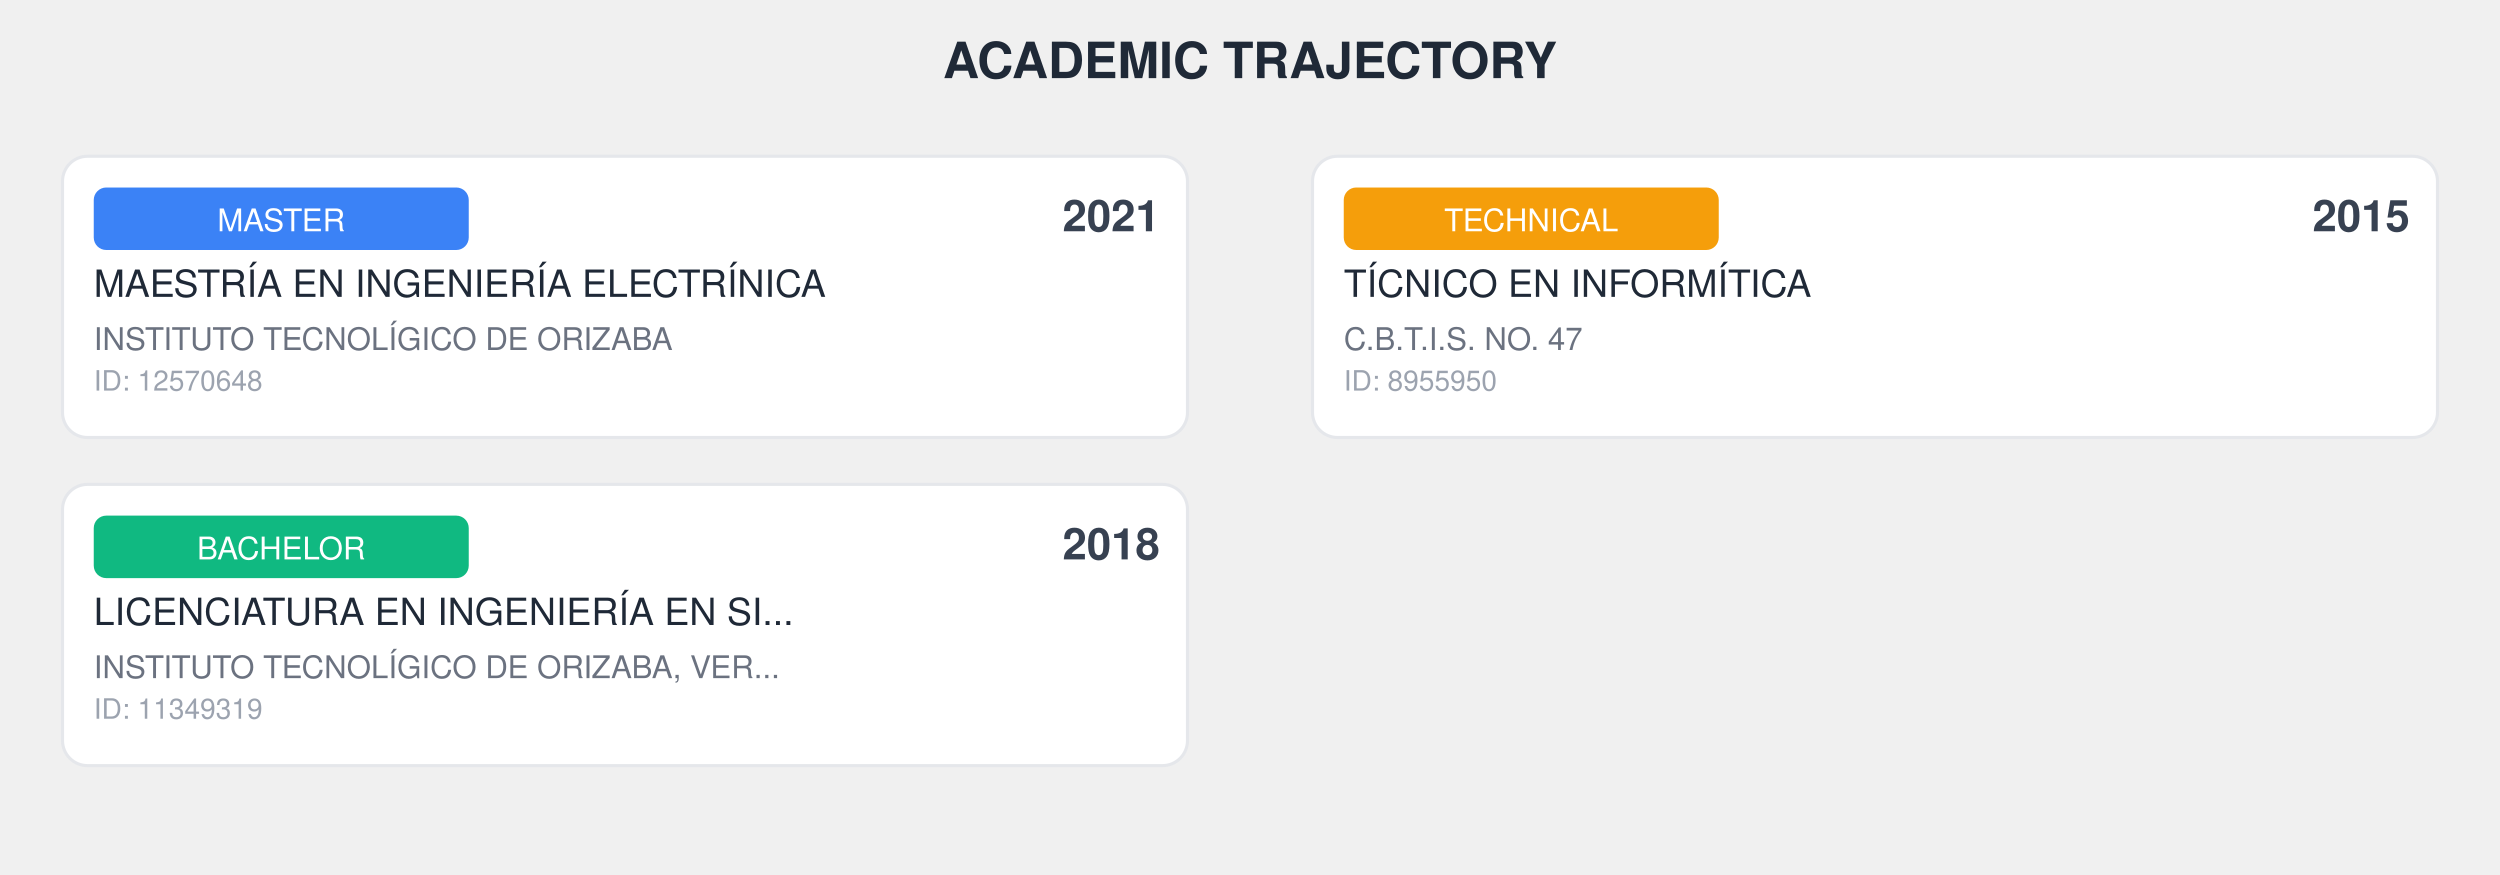
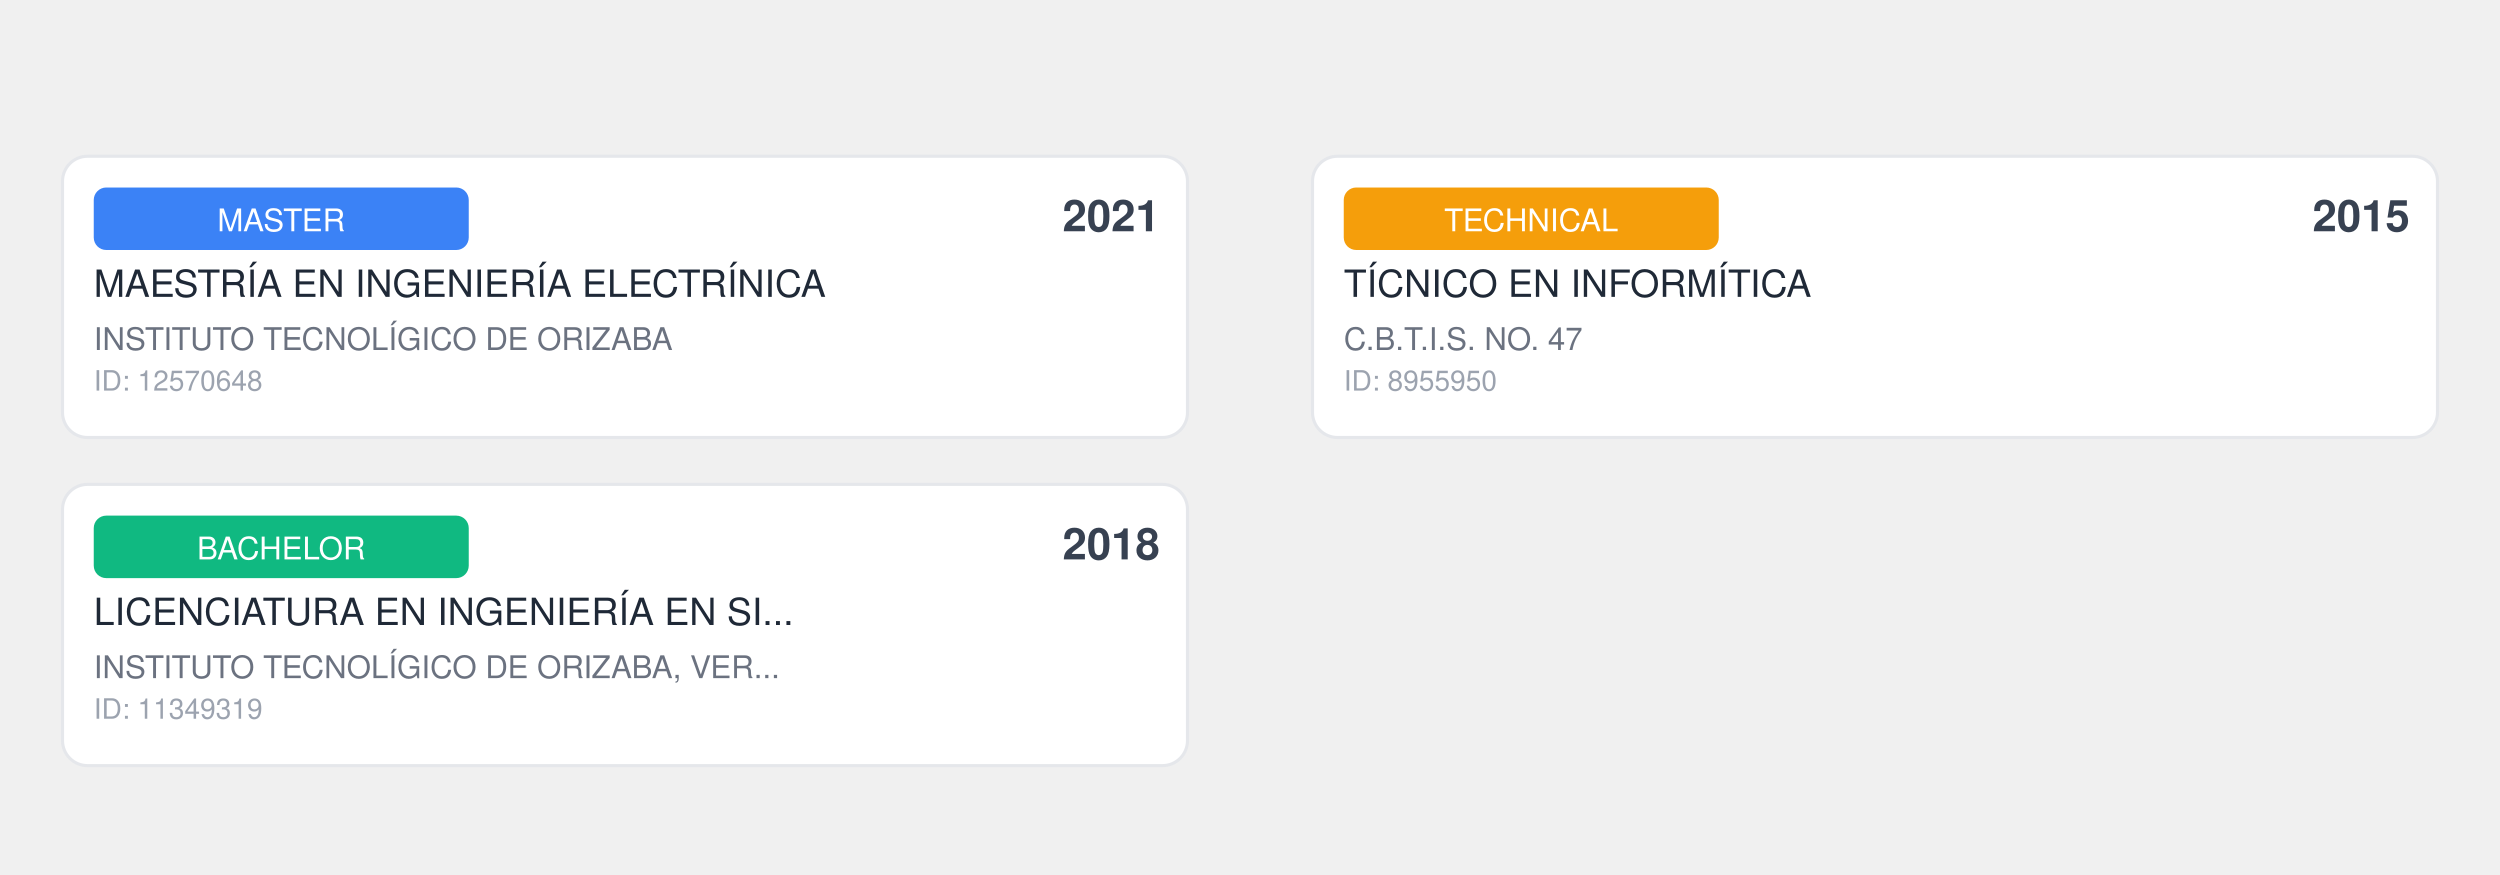
<svg xmlns="http://www.w3.org/2000/svg" width="800" height="280">
  <style>
svg {
  font-family: -apple-system, BlinkMacSystemFont, Segoe UI, Helvetica, Arial, sans-serif;
}

.card {
  fill: white;
  stroke: #e5e7eb;
  stroke-width: 1px;
  rx: 8px;
}

.year {
  font-size: 14px;
  font-weight: 600;
  fill: #374151;
}

.title {
  font-size: 12px;
  font-weight: 500;
  fill: #1f2937;
}

.institution {
  font-size: 10px;
  fill: #6b7280;
}

.cedula {
  font-size: 9px;
  fill: #9ca3af;
}

.header {
  font-size: 16px;
  font-weight: 600;
  fill: #1f2937;
}

.badge {
  rx: 4px;
  font-size: 10px;
  font-weight: 500;
  fill: white;
}

.badge-technical { fill: #f59e0b; }
.badge-bachelor { fill: #10b981; }
.badge-master { fill: #3b82f6; }
</style>
-   <text x="400" y="25" class="header" text-anchor="middle">ACADEMIC TRAJECTORY</text>
  <rect x="20" y="50" width="360" height="90" class="card" />
  <rect x="30" y="60" width="120" height="20" class="badge badge-master" />
  <text x="90" y="74" class="badge" text-anchor="middle">MASTER</text>
  <text x="340" y="74" class="year">2021</text>
  <text x="30" y="95" class="title">MAESTRÍA EN INGENIERÍA ELECTRÍNICA</text>
  <text x="30" y="112" class="institution">INSTITUTO TECNOLÍGICO DE ORIZABA</text>
  <text x="30" y="125" class="cedula">ID: 12570648</text>
  <rect x="420" y="50" width="360" height="90" class="card" />
  <rect x="430" y="60" width="120" height="20" class="badge badge-technical" />
  <text x="490" y="74" class="badge" text-anchor="middle">TECHNICAL</text>
  <text x="740" y="74" class="year">2015</text>
  <text x="430" y="95" class="title">TÍCNICO EN INFORMÍTICA</text>
  <text x="430" y="112" class="institution">C.B.T.I.S. NO. 47</text>
  <text x="430" y="125" class="cedula">ID: 8955950</text>
  <rect x="20" y="155" width="360" height="90" class="card" />
  <rect x="30" y="165" width="120" height="20" class="badge badge-bachelor" />
  <text x="90" y="179" class="badge" text-anchor="middle">BACHELOR</text>
  <text x="340" y="179" class="year">2018</text>
  <text x="30" y="200" class="title">LICENCIATURA EN INGENIERÍA EN SI...</text>
  <text x="30" y="217" class="institution">INSTITUTO TECNOLÍGICO DE ORIZABA, VER...</text>
  <text x="30" y="230" class="cedula">ID: 11349319</text>
</svg>
